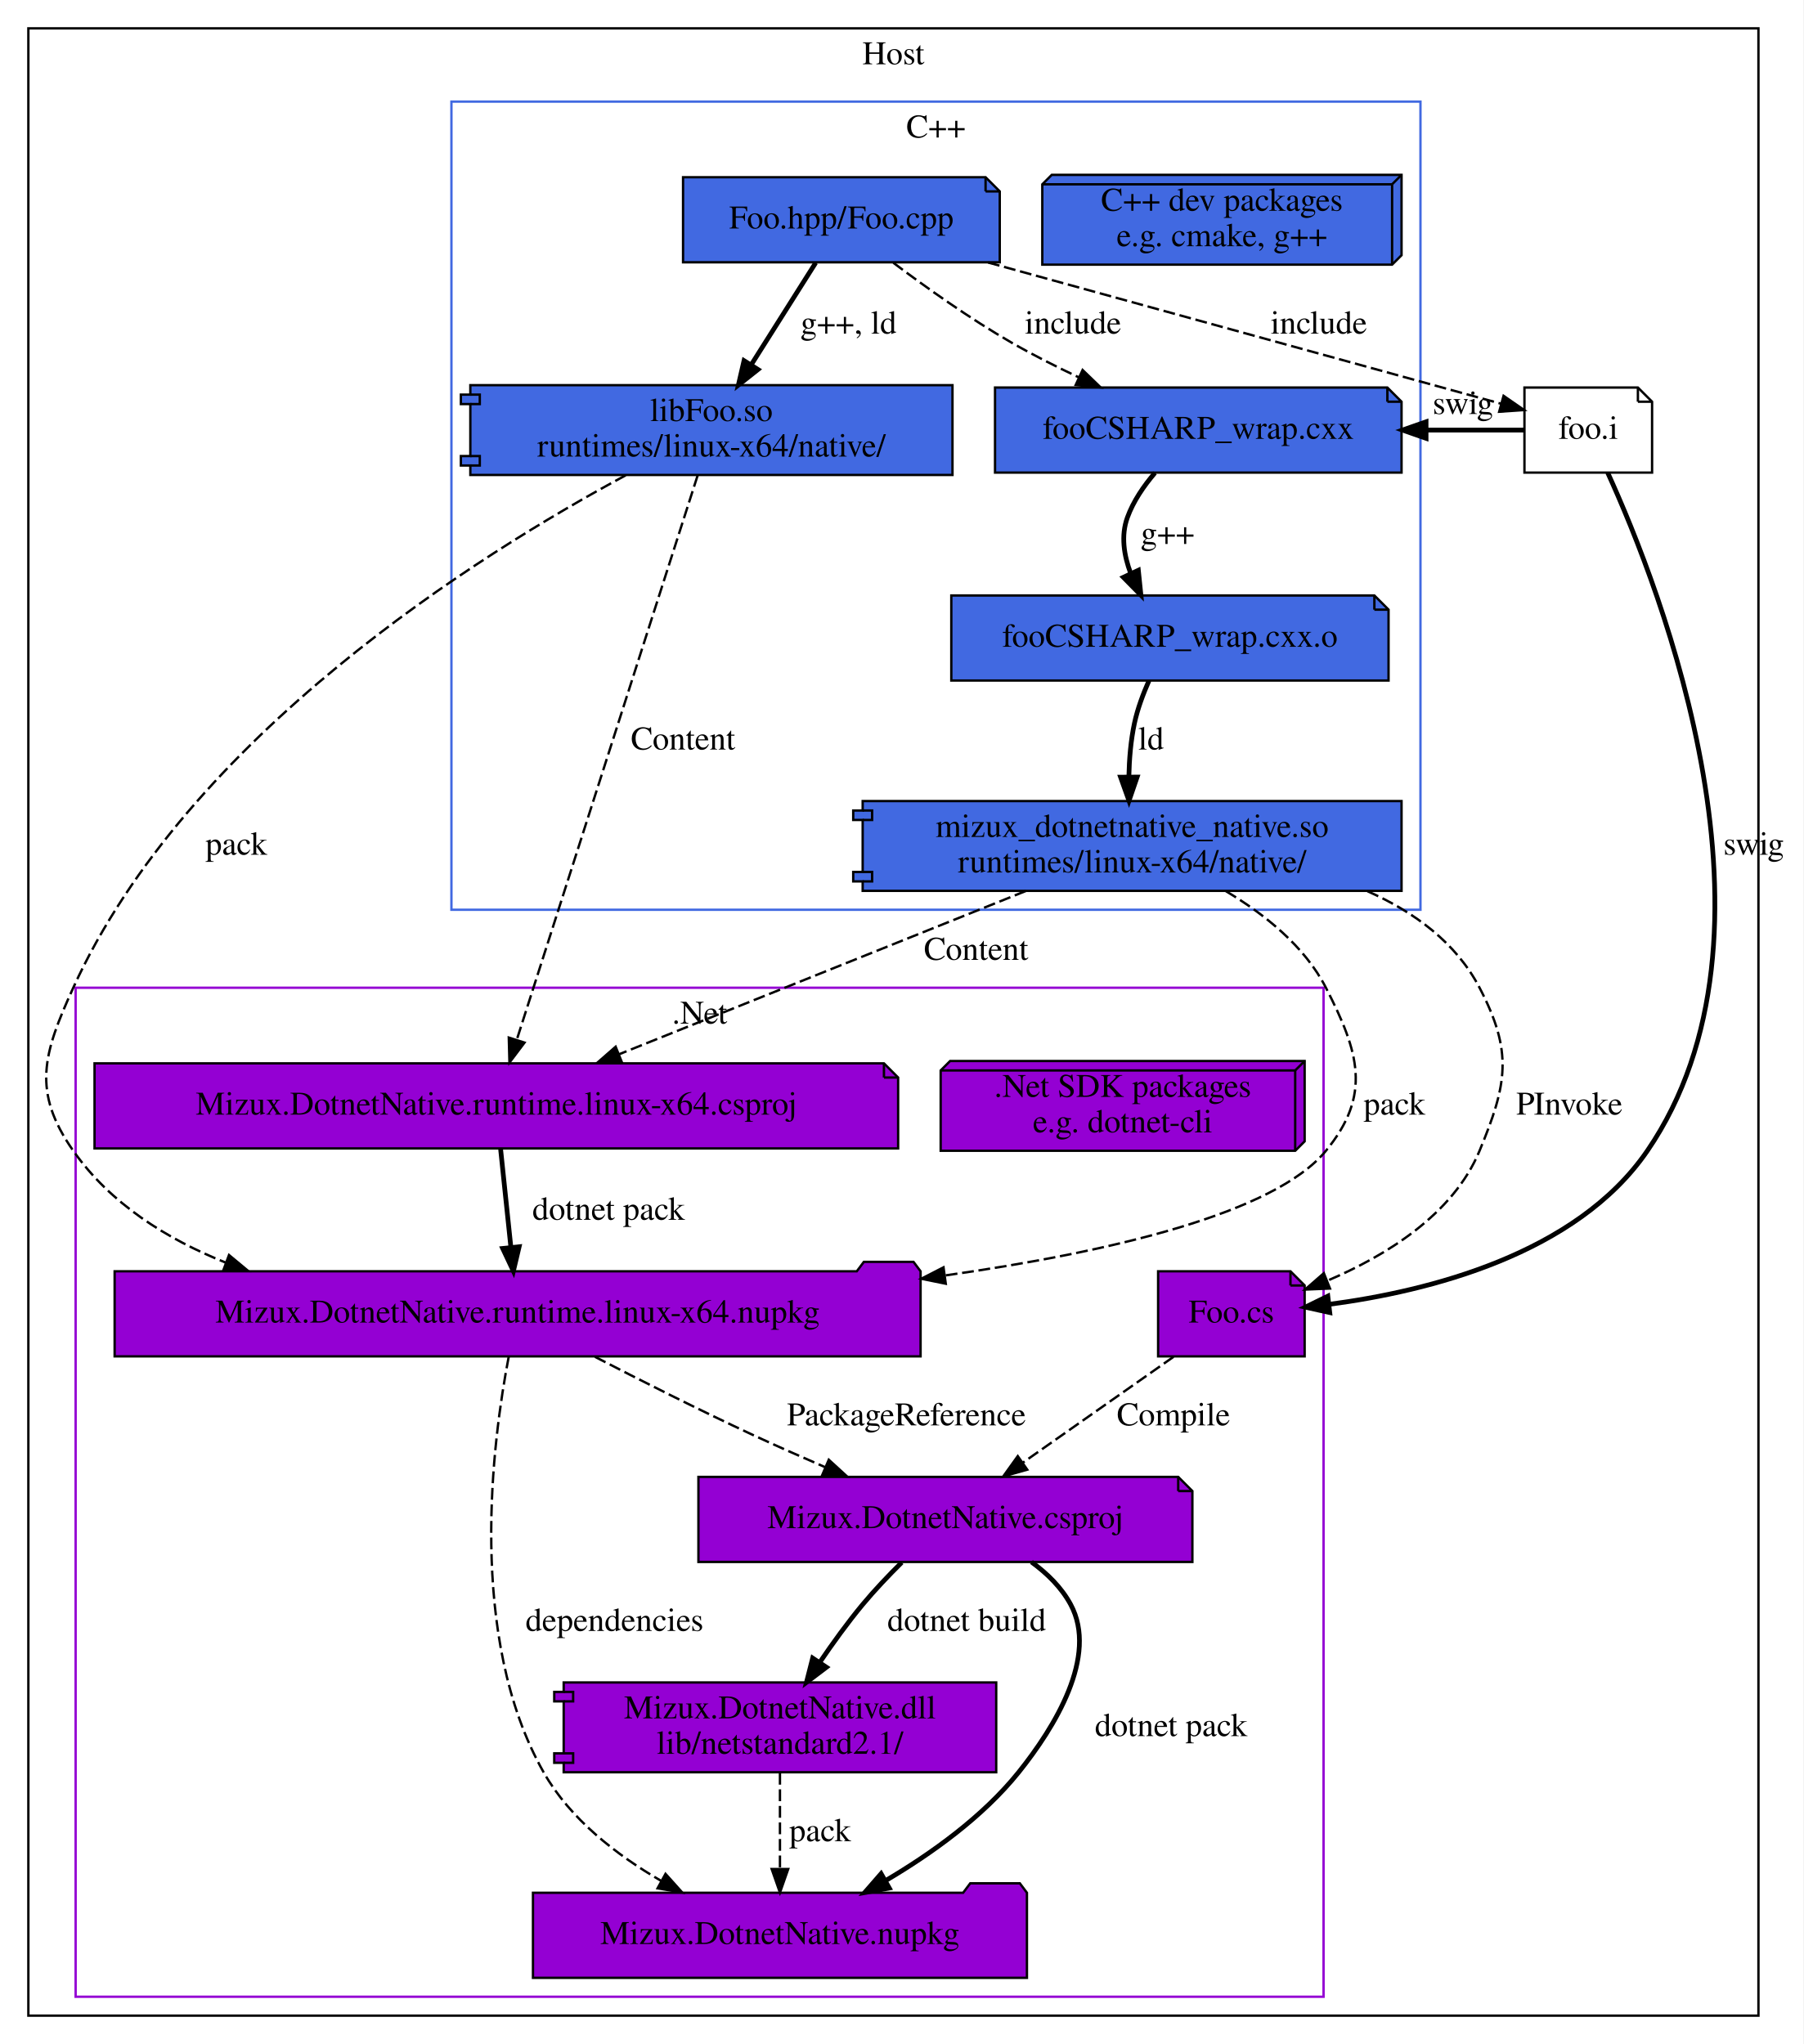
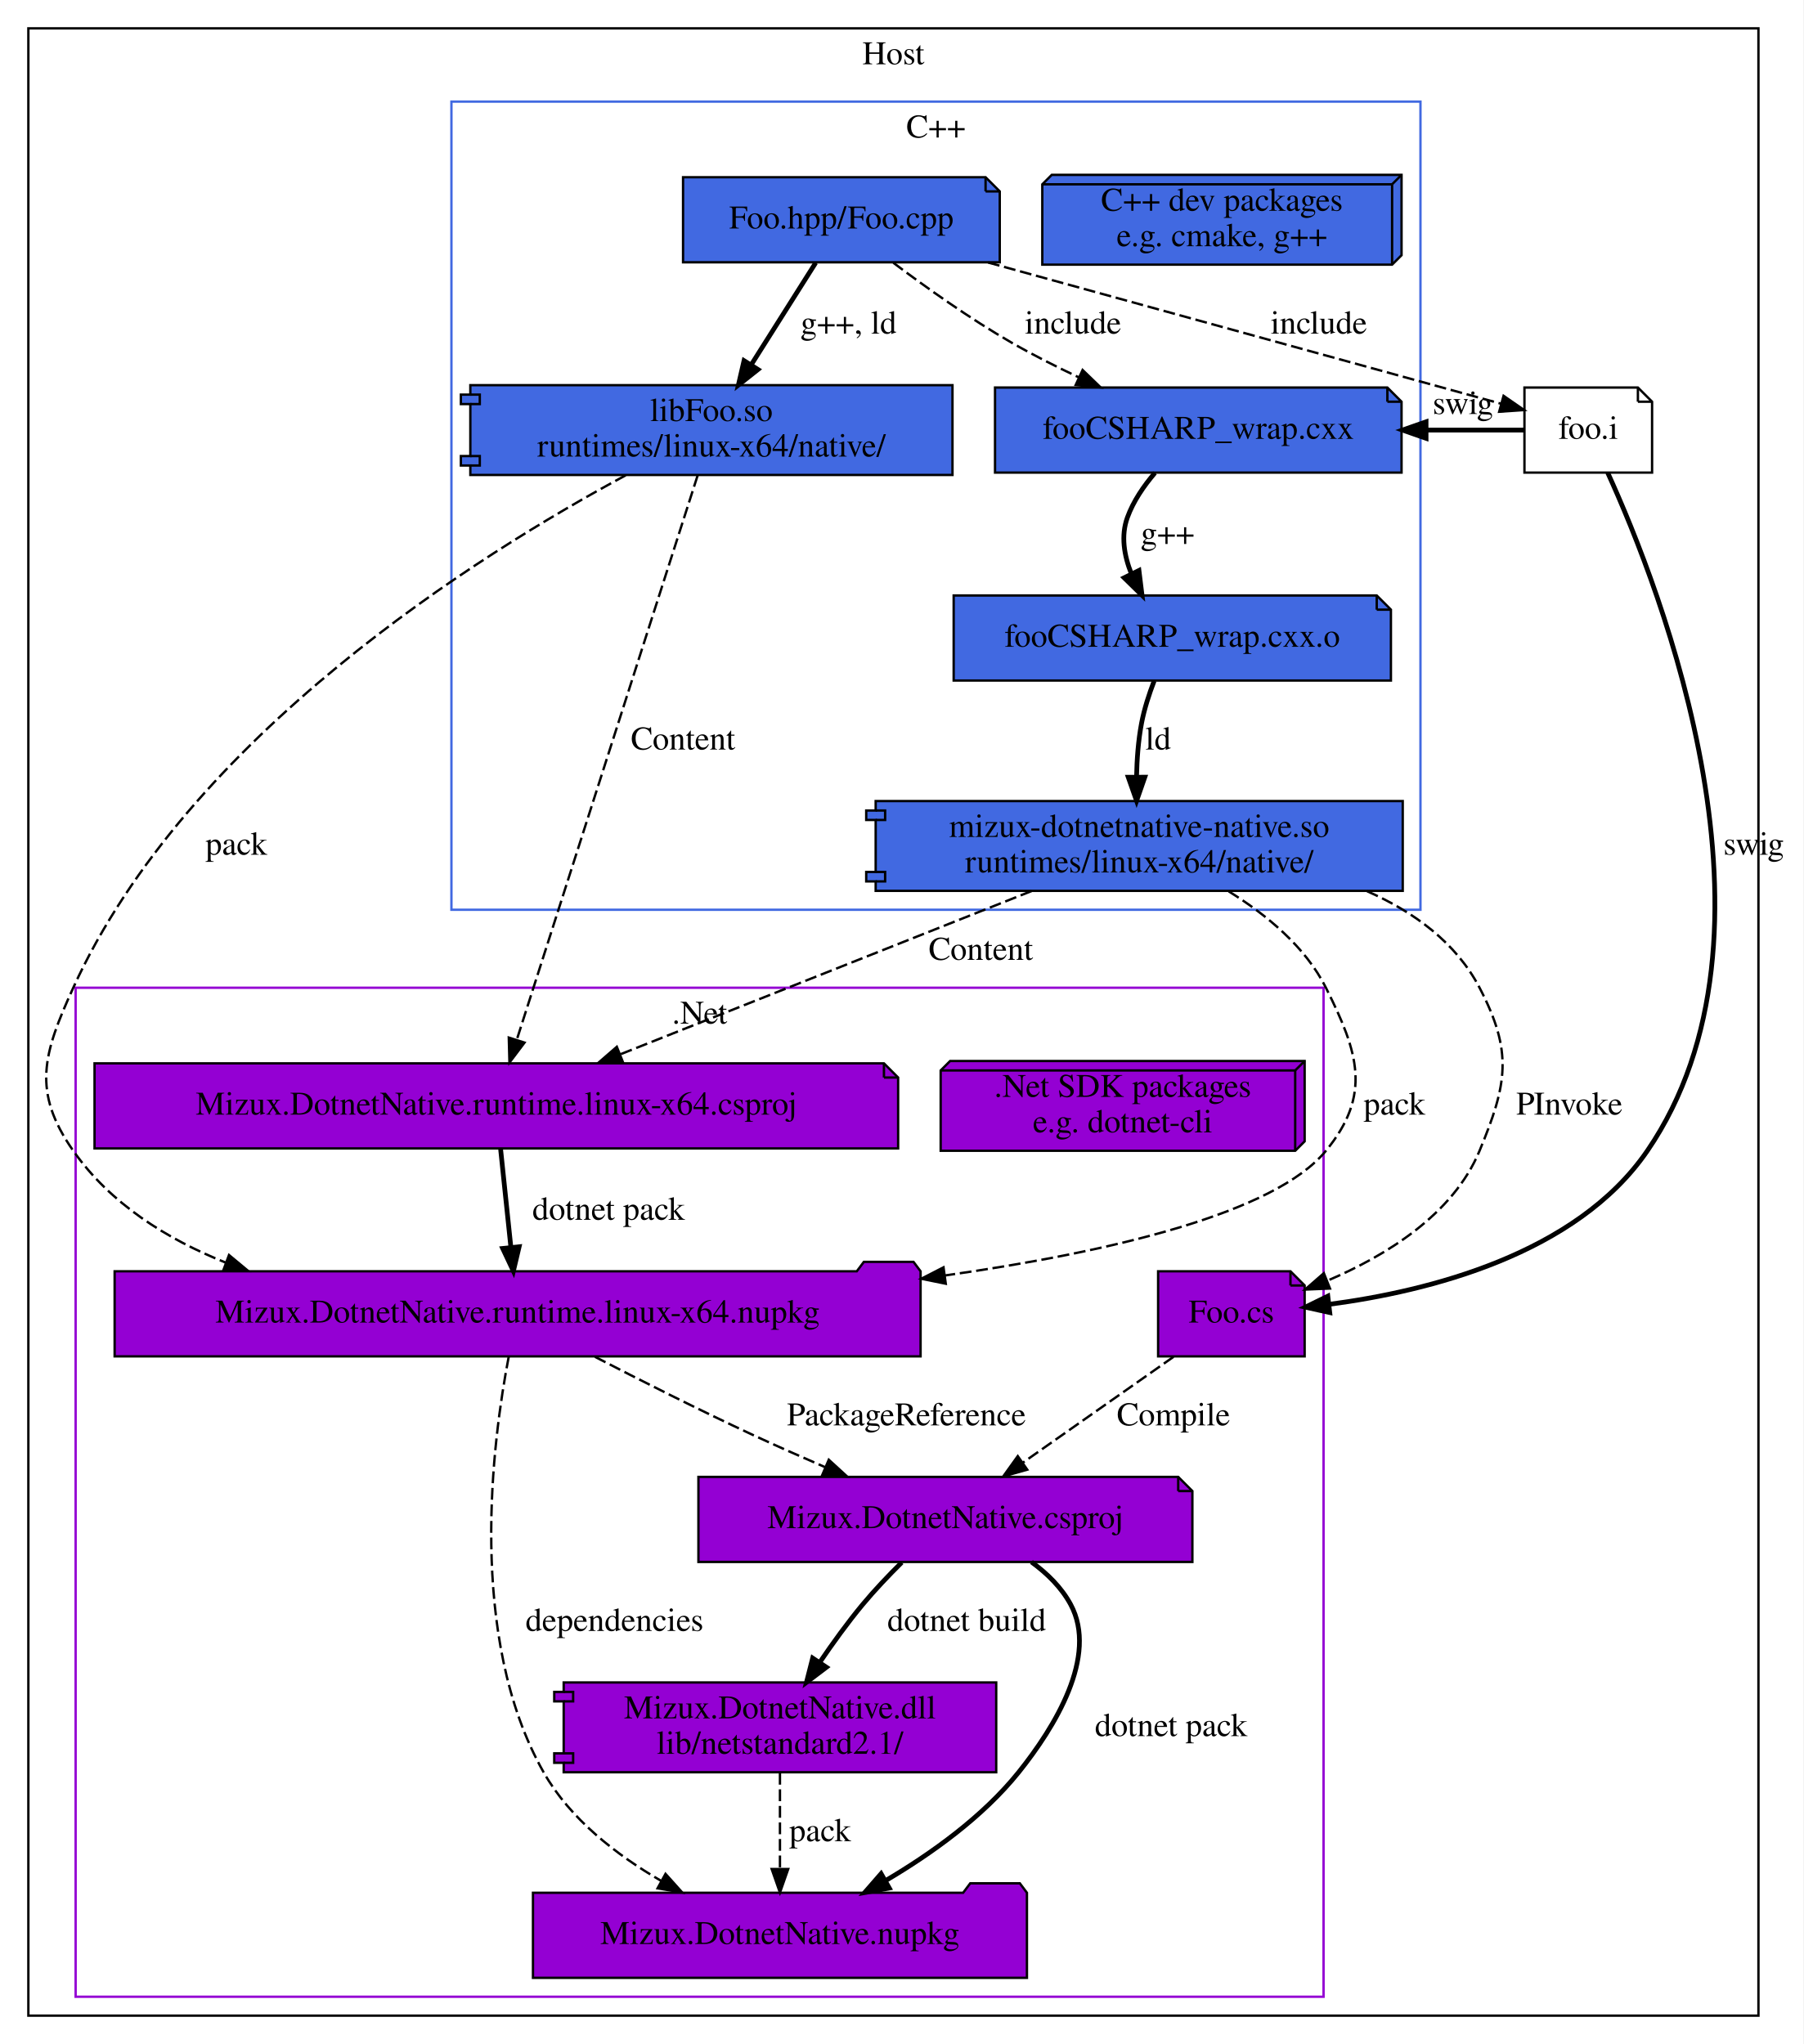
<svg xmlns="http://www.w3.org/2000/svg" width="763pt" height="865pt" viewBox="0.00 0.00 763.00 865.00">
  <g id="graph0" class="graph" transform="scale(1 1) rotate(0) translate(4 861)">
    <polygon fill="white" stroke="transparent" points="-4,4 -4,-861 759,-861 759,4 -4,4" />
    <g id="clust1" class="cluster">
      <polygon fill="none" stroke="black" points="8,-8 8,-849 740,-849 740,-8 8,-8" />
      <text text-anchor="middle" x="374" y="-833.8" font-family="Times,serif" font-size="14.00">Host</text>
    </g>
    <g id="clust2" class="cluster">
      <polygon fill="none" stroke="royalblue" points="187,-476 187,-818 597,-818 597,-476 187,-476" />
      <text text-anchor="middle" x="392" y="-802.8" font-family="Times,serif" font-size="14.00">C++</text>
    </g>
    <g id="clust3" class="cluster">
      <polygon fill="none" stroke="darkviolet" points="28,-16 28,-443 556,-443 556,-16 28,-16" />
      <text text-anchor="middle" x="292" y="-427.8" font-family="Times,serif" font-size="14.00">.Net</text>
    </g>
    <g id="node1" class="node">
      <polygon fill="white" stroke="black" points="689,-697 641,-697 641,-661 695,-661 695,-691 689,-697" />
      <polyline fill="none" stroke="black" points="689,-697 689,-691 " />
      <polyline fill="none" stroke="black" points="695,-691 689,-691 " />
      <text text-anchor="middle" x="668" y="-675.3" font-family="Times,serif" font-size="14.00">foo.i</text>
    </g>
    <g id="node5" class="node">
      <polygon fill="royalblue" stroke="black" points="583,-697 417,-697 417,-661 589,-661 589,-691 583,-697" />
      <polyline fill="none" stroke="black" points="583,-697 583,-691 " />
      <polyline fill="none" stroke="black" points="589,-691 583,-691 " />
      <text text-anchor="middle" x="503" y="-675.3" font-family="Times,serif" font-size="14.00">fooCSHARP_wrap.cxx</text>
    </g>
    <g id="edge13" class="edge">
      <path fill="none" stroke="black" stroke-width="2" d="M640.85,-679C629.1,-679 614.58,-679 599.41,-679" />
      <polygon fill="black" stroke="black" stroke-width="2" points="599.37,-675.5 589.37,-679 599.37,-682.5 599.37,-675.5" />
      <text text-anchor="middle" x="615" y="-685.8" font-family="Times,serif" font-size="14.00">swig</text>
    </g>
    <g id="node11" class="node">
      <polygon fill="darkviolet" stroke="black" points="542,-323 486,-323 486,-287 548,-287 548,-317 542,-323" />
      <polyline fill="none" stroke="black" points="542,-323 542,-317 " />
      <polyline fill="none" stroke="black" points="548,-317 542,-317 " />
      <text text-anchor="middle" x="517" y="-301.3" font-family="Times,serif" font-size="14.00">Foo.cs</text>
    </g>
    <g id="edge14" class="edge">
      <path fill="none" stroke="black" stroke-width="2" d="M676.22,-660.97C698.75,-611.54 755.81,-465.77 693,-374 662.98,-330.14 600.32,-314.56 558.44,-309.03" />
      <polygon fill="black" stroke="black" stroke-width="2" points="558.62,-305.53 548.28,-307.83 557.8,-312.48 558.62,-305.53" />
      <text text-anchor="middle" x="738" y="-499.3" font-family="Times,serif" font-size="14.00">swig</text>
    </g>
    <g id="node2" class="node">
      <polygon fill="royalblue" stroke="black" points="589,-787 441,-787 437,-783 437,-749 585,-749 589,-753 589,-787" />
      <polyline fill="none" stroke="black" points="585,-783 437,-783 " />
      <polyline fill="none" stroke="black" points="585,-783 585,-749 " />
      <polyline fill="none" stroke="black" points="585,-783 589,-787 " />
      <text text-anchor="middle" x="513" y="-771.8" font-family="Times,serif" font-size="14.00">C++ dev packages</text>
      <text text-anchor="middle" x="513" y="-756.8" font-family="Times,serif" font-size="14.00">e.g. cmake, g++</text>
    </g>
    <g id="node3" class="node">
      <polygon fill="royalblue" stroke="black" points="413,-786 285,-786 285,-750 419,-750 419,-780 413,-786" />
      <polyline fill="none" stroke="black" points="413,-786 413,-780 " />
      <polyline fill="none" stroke="black" points="419,-780 413,-780 " />
      <text text-anchor="middle" x="352" y="-764.3" font-family="Times,serif" font-size="14.00">Foo.hpp/Foo.cpp</text>
    </g>
    <g id="edge12" class="edge">
      <path fill="none" stroke="black" stroke-dasharray="5,2" d="M414.05,-749.92C478.73,-732.11 577.92,-704.8 631.17,-690.14" />
      <polygon fill="black" stroke="black" points="632.16,-693.5 640.87,-687.47 630.3,-686.75 632.16,-693.5" />
      <text text-anchor="middle" x="554" y="-719.8" font-family="Times,serif" font-size="14.00">include</text>
    </g>
    <g id="node4" class="node">
      <polygon fill="royalblue" stroke="black" points="399,-698 195,-698 195,-694 191,-694 191,-690 195,-690 195,-668 191,-668 191,-664 195,-664 195,-660 399,-660 399,-698" />
      <polyline fill="none" stroke="black" points="195,-694 199,-694 199,-690 195,-690 " />
      <polyline fill="none" stroke="black" points="195,-668 199,-668 199,-664 195,-664 " />
      <text text-anchor="middle" x="297" y="-682.8" font-family="Times,serif" font-size="14.00">libFoo.so</text>
      <text text-anchor="middle" x="297" y="-667.8" font-family="Times,serif" font-size="14.00">runtimes/linux-x64/native/</text>
    </g>
    <g id="edge2" class="edge">
      <path fill="none" stroke="black" stroke-width="2" d="M341.13,-749.81C333.38,-737.54 322.8,-720.8 313.94,-706.79" />
      <polygon fill="black" stroke="black" stroke-width="2" points="316.71,-704.63 308.41,-698.05 310.8,-708.37 316.71,-704.63" />
      <text text-anchor="middle" x="355" y="-719.8" font-family="Times,serif" font-size="14.00">g++, ld</text>
    </g>
    <g id="edge1" class="edge">
      <path fill="none" stroke="black" stroke-dasharray="5,2" d="M373.98,-749.79C387.88,-739.33 406.47,-726.08 424,-716 433.01,-710.82 442.9,-705.82 452.54,-701.27" />
      <polygon fill="black" stroke="black" points="454.05,-704.43 461.67,-697.07 451.12,-698.07 454.05,-704.43" />
      <text text-anchor="middle" x="450" y="-719.8" font-family="Times,serif" font-size="14.00">include</text>
    </g>
    <g id="node9" class="node">
      <polygon fill="darkviolet" stroke="black" points="370,-411 36,-411 36,-375 376,-375 376,-405 370,-411" />
      <polyline fill="none" stroke="black" points="370,-411 370,-405 " />
      <polyline fill="none" stroke="black" points="376,-405 370,-405 " />
      <text text-anchor="middle" x="206" y="-389.3" font-family="Times,serif" font-size="14.00">Mizux.DotnetNative.runtime.linux-x64.csproj</text>
    </g>
    <g id="edge15" class="edge">
      <path fill="none" stroke="black" stroke-dasharray="5,2" d="M291.17,-659.8C275.62,-611.28 233.11,-478.61 214.7,-421.14" />
      <polygon fill="black" stroke="black" points="217.93,-419.78 211.55,-411.32 211.27,-421.91 217.93,-419.78" />
      <text text-anchor="middle" x="285" y="-543.8" font-family="Times,serif" font-size="14.00">Content</text>
    </g>
    <g id="node10" class="node">
      <polygon fill="darkviolet" stroke="black" points="385.5,-323 382.5,-327 361.5,-327 358.5,-323 44.5,-323 44.5,-287 385.5,-287 385.5,-323" />
      <text text-anchor="middle" x="215" y="-301.3" font-family="Times,serif" font-size="14.00">Mizux.DotnetNative.runtime.linux-x64.nupkg</text>
    </g>
    <g id="edge16" class="edge">
      <path fill="none" stroke="black" stroke-dasharray="5,2" d="M260.71,-659.84C198.99,-626.63 75.54,-549.61 27,-443 14.29,-415.09 9.39,-399.1 27,-374 42.63,-351.73 66.3,-336.73 91.64,-326.62" />
      <polygon fill="black" stroke="black" points="92.89,-329.89 101.04,-323.12 90.45,-323.33 92.89,-329.89" />
      <text text-anchor="middle" x="96" y="-499.3" font-family="Times,serif" font-size="14.00">pack</text>
    </g>
    <g id="node6" class="node">
-       <polygon fill="royalblue" stroke="black" points="577.5,-609 398.5,-609 398.5,-573 583.5,-573 583.5,-603 577.5,-609" />
-       <polyline fill="none" stroke="black" points="577.5,-609 577.5,-603 " />
-       <polyline fill="none" stroke="black" points="583.5,-603 577.5,-603 " />
-       <text text-anchor="middle" x="491" y="-587.3" font-family="Times,serif" font-size="14.00">fooCSHARP_wrap.cxx.o</text>
+       <polygon fill="royalblue" stroke="black" points="578.5,-609 399.5,-609 399.5,-573 584.5,-573 584.5,-603 578.5,-609" />
+       <polyline fill="none" stroke="black" points="578.5,-609 578.5,-603 " />
+       <polyline fill="none" stroke="black" points="584.5,-603 578.5,-603 " />
+       <text text-anchor="middle" x="492" y="-587.3" font-family="Times,serif" font-size="14.00">fooCSHARP_wrap.cxx.o</text>
    </g>
    <g id="edge3" class="edge">
-       <path fill="none" stroke="black" stroke-width="2" d="M484.66,-660.9C479.94,-655.38 475.49,-648.88 473,-642 470.22,-634.31 471.52,-625.96 474.41,-618.32" />
-       <polygon fill="black" stroke="black" stroke-width="2" points="477.64,-619.67 478.73,-609.13 471.3,-616.69 477.64,-619.67" />
+       <path fill="none" stroke="black" stroke-width="2" d="M484.66,-660.9C479.94,-655.38 475.49,-648.88 473,-642 470.2,-634.26 471.61,-625.89 474.66,-618.26" />
+       <polygon fill="black" stroke="black" stroke-width="2" points="477.9,-619.59 479.2,-609.07 471.63,-616.49 477.9,-619.59" />
      <text text-anchor="middle" x="490" y="-630.8" font-family="Times,serif" font-size="14.00">g++</text>
    </g>
    <g id="node7" class="node">
-       <polygon fill="royalblue" stroke="black" points="589,-522 361,-522 361,-518 357,-518 357,-514 361,-514 361,-492 357,-492 357,-488 361,-488 361,-484 589,-484 589,-522" />
-       <polyline fill="none" stroke="black" points="361,-518 365,-518 365,-514 361,-514 " />
-       <polyline fill="none" stroke="black" points="361,-492 365,-492 365,-488 361,-488 " />
-       <text text-anchor="middle" x="475" y="-506.8" font-family="Times,serif" font-size="14.00">mizux_dotnetnative_native.so</text>
-       <text text-anchor="middle" x="475" y="-491.8" font-family="Times,serif" font-size="14.00">runtimes/linux-x64/native/</text>
+       <polygon fill="royalblue" stroke="black" points="589.5,-522 366.5,-522 366.5,-518 362.5,-518 362.5,-514 366.5,-514 366.5,-492 362.5,-492 362.5,-488 366.5,-488 366.5,-484 589.5,-484 589.5,-522" />
+       <polyline fill="none" stroke="black" points="366.5,-518 370.5,-518 370.5,-514 366.5,-514 " />
+       <polyline fill="none" stroke="black" points="366.5,-492 370.5,-492 370.5,-488 366.5,-488 " />
+       <text text-anchor="middle" x="478" y="-506.8" font-family="Times,serif" font-size="14.00">mizux-dotnetnative-native.so</text>
+       <text text-anchor="middle" x="478" y="-491.8" font-family="Times,serif" font-size="14.00">runtimes/linux-x64/native/</text>
    </g>
    <g id="edge4" class="edge">
-       <path fill="none" stroke="black" stroke-width="2" d="M482.15,-572.99C479.68,-567.41 477.31,-561.07 476,-555 474.43,-547.7 473.78,-539.68 473.62,-532.21" />
-       <polygon fill="black" stroke="black" stroke-width="2" points="477.12,-532.15 473.68,-522.13 470.12,-532.11 477.12,-532.15" />
-       <text text-anchor="middle" x="483" y="-543.8" font-family="Times,serif" font-size="14.00">ld</text>
+       <path fill="none" stroke="black" stroke-width="2" d="M484.34,-572.88C482.19,-567.3 480.14,-560.99 479,-555 477.61,-547.67 477.02,-539.63 476.87,-532.16" />
+       <polygon fill="black" stroke="black" stroke-width="2" points="480.37,-532.1 476.89,-522.09 473.37,-532.08 480.37,-532.1" />
+       <text text-anchor="middle" x="486" y="-543.8" font-family="Times,serif" font-size="14.00">ld</text>
    </g>
    <g id="edge17" class="edge">
-       <path fill="none" stroke="black" stroke-dasharray="5,2" d="M429.98,-483.92C382.48,-464.86 307.75,-434.85 257.83,-414.81" />
-       <polygon fill="black" stroke="black" points="259.09,-411.54 248.51,-411.07 256.48,-418.04 259.09,-411.54" />
-       <text text-anchor="middle" x="409" y="-454.8" font-family="Times,serif" font-size="14.00">Content</text>
+       <path fill="none" stroke="black" stroke-dasharray="5,2" d="M432.47,-483.92C384.45,-464.86 308.89,-434.85 258.41,-414.81" />
+       <polygon fill="black" stroke="black" points="259.57,-411.5 248.98,-411.07 256.98,-418.01 259.57,-411.5" />
+       <text text-anchor="middle" x="411" y="-454.8" font-family="Times,serif" font-size="14.00">Content</text>
    </g>
    <g id="edge18" class="edge">
-       <path fill="none" stroke="black" stroke-dasharray="5,2" d="M514.71,-483.85C530.93,-474.2 547.96,-460.64 557,-443 570.99,-415.71 576.46,-397.7 557,-374 535.31,-347.58 466.2,-331.23 395.72,-321.22" />
+       <path fill="none" stroke="black" stroke-dasharray="5,2" d="M515.88,-483.78C531.63,-474.05 548.26,-460.45 557,-443 570.74,-415.58 576.46,-397.7 557,-374 535.31,-347.58 466.2,-331.23 395.72,-321.22" />
      <polygon fill="black" stroke="black" points="396.16,-317.74 385.78,-319.85 395.2,-324.68 396.16,-317.74" />
      <text text-anchor="middle" x="586" y="-389.3" font-family="Times,serif" font-size="14.00">pack</text>
    </g>
    <g id="edge19" class="edge">
-       <path fill="none" stroke="black" stroke-dasharray="5,2" d="M574.6,-483.84C594.33,-475.09 612.01,-462.14 622,-443 636.19,-415.81 633.74,-402.33 622,-374 610.77,-346.9 582.16,-329.47 557.64,-319.04" />
+       <path fill="none" stroke="black" stroke-dasharray="5,2" d="M574.42,-483.85C594.19,-475.11 612,-462.16 622,-443 636.19,-415.81 633.74,-402.33 622,-374 610.77,-346.9 582.16,-329.47 557.64,-319.04" />
      <polygon fill="black" stroke="black" points="558.72,-315.71 548.14,-315.26 556.13,-322.21 558.72,-315.71" />
      <text text-anchor="middle" x="660" y="-389.3" font-family="Times,serif" font-size="14.00">PInvoke</text>
    </g>
    <g id="node8" class="node">
      <polygon fill="darkviolet" stroke="black" points="548,-412 398,-412 394,-408 394,-374 544,-374 548,-378 548,-412" />
      <polyline fill="none" stroke="black" points="544,-408 394,-408 " />
      <polyline fill="none" stroke="black" points="544,-408 544,-374 " />
      <polyline fill="none" stroke="black" points="544,-408 548,-412 " />
      <text text-anchor="middle" x="471" y="-396.8" font-family="Times,serif" font-size="14.00">.Net SDK packages</text>
      <text text-anchor="middle" x="471" y="-381.8" font-family="Times,serif" font-size="14.00">e.g. dotnet-cli</text>
    </g>
    <g id="edge5" class="edge">
      <path fill="none" stroke="black" stroke-width="2" d="M207.82,-374.6C209.06,-362.75 210.73,-346.82 212.14,-333.29" />
      <polygon fill="black" stroke="black" stroke-width="2" points="215.65,-333.39 213.21,-323.08 208.69,-332.67 215.65,-333.39" />
      <text text-anchor="middle" x="253.5" y="-344.8" font-family="Times,serif" font-size="14.00">dotnet pack</text>
    </g>
    <g id="node12" class="node">
      <polygon fill="darkviolet" stroke="black" points="494.5,-236 291.5,-236 291.5,-200 500.5,-200 500.5,-230 494.5,-236" />
      <polyline fill="none" stroke="black" points="494.5,-236 494.5,-230 " />
      <polyline fill="none" stroke="black" points="500.5,-230 494.5,-230 " />
      <text text-anchor="middle" x="396" y="-214.3" font-family="Times,serif" font-size="14.00">Mizux.DotnetNative.csproj</text>
    </g>
    <g id="edge11" class="edge">
      <path fill="none" stroke="black" stroke-dasharray="5,2" d="M247.74,-286.8C266.9,-276.9 291.65,-264.4 314,-254 323.99,-249.35 334.77,-244.58 345.12,-240.11" />
      <polygon fill="black" stroke="black" points="346.66,-243.26 354.48,-236.11 343.91,-236.83 346.66,-243.26" />
      <text text-anchor="middle" x="379.5" y="-257.8" font-family="Times,serif" font-size="14.00">PackageReference</text>
    </g>
    <g id="node14" class="node">
      <polygon fill="darkviolet" stroke="black" points="430.5,-60 427.5,-64 406.5,-64 403.5,-60 221.5,-60 221.5,-24 430.5,-24 430.5,-60" />
      <text text-anchor="middle" x="326" y="-38.3" font-family="Times,serif" font-size="14.00">Mizux.DotnetNative.nupkg</text>
    </g>
    <g id="edge10" class="edge">
      <path fill="none" stroke="black" stroke-dasharray="5,2" d="M211.24,-286.87C204.41,-251.39 193.5,-168.39 226,-111 237.21,-91.21 256.84,-75.99 275.76,-65.02" />
      <polygon fill="black" stroke="black" points="277.58,-68.01 284.66,-60.12 274.21,-61.88 277.58,-68.01" />
      <text text-anchor="middle" x="256" y="-170.8" font-family="Times,serif" font-size="14.00">dependencies</text>
    </g>
    <g id="edge6" class="edge">
      <path fill="none" stroke="black" stroke-dasharray="5,2" d="M492.51,-286.8C474.15,-273.9 448.81,-256.1 428.71,-241.98" />
      <polygon fill="black" stroke="black" points="430.64,-239.06 420.45,-236.18 426.62,-244.79 430.64,-239.06" />
      <text text-anchor="middle" x="492.5" y="-257.8" font-family="Times,serif" font-size="14.00">Compile</text>
    </g>
    <g id="node13" class="node">
      <polygon fill="darkviolet" stroke="black" points="417.5,-149 234.5,-149 234.5,-145 230.5,-145 230.5,-141 234.5,-141 234.5,-119 230.5,-119 230.5,-115 234.5,-115 234.5,-111 417.5,-111 417.5,-149" />
      <polyline fill="none" stroke="black" points="234.5,-145 238.5,-145 238.5,-141 234.5,-141 " />
      <polyline fill="none" stroke="black" points="234.5,-119 238.5,-119 238.5,-115 234.5,-115 " />
      <text text-anchor="middle" x="326" y="-133.8" font-family="Times,serif" font-size="14.00">Mizux.DotnetNative.dll</text>
      <text text-anchor="middle" x="326" y="-118.8" font-family="Times,serif" font-size="14.00">lib/netstandard2.1/</text>
    </g>
    <g id="edge7" class="edge">
      <path fill="none" stroke="black" stroke-width="2" d="M377.53,-199.8C371.99,-194.31 366.05,-188.08 361,-182 354.65,-174.36 348.32,-165.58 342.82,-157.48" />
      <polygon fill="black" stroke="black" stroke-width="2" points="345.67,-155.44 337.22,-149.05 339.84,-159.31 345.67,-155.44" />
      <text text-anchor="middle" x="405" y="-170.8" font-family="Times,serif" font-size="14.00">dotnet build</text>
    </g>
    <g id="edge9" class="edge">
      <path fill="none" stroke="black" stroke-width="2" d="M432.41,-199.98C439.07,-195.14 445.13,-189.19 449,-182 460.74,-160.18 442.32,-130.09 427,-111 411.86,-92.13 390.06,-76.54 370.59,-65.07" />
      <polygon fill="black" stroke="black" stroke-width="2" points="372.26,-61.99 361.84,-60.09 368.8,-68.08 372.26,-61.99" />
      <text text-anchor="middle" x="491.5" y="-126.3" font-family="Times,serif" font-size="14.00">dotnet pack</text>
    </g>
    <g id="edge8" class="edge">
      <path fill="none" stroke="black" stroke-dasharray="5,2" d="M326,-110.76C326,-98.93 326,-83.32 326,-70.05" />
      <polygon fill="black" stroke="black" points="329.5,-70.04 326,-60.04 322.5,-70.04 329.5,-70.04" />
      <text text-anchor="middle" x="343" y="-81.8" font-family="Times,serif" font-size="14.00">pack</text>
    </g>
  </g>
</svg>
